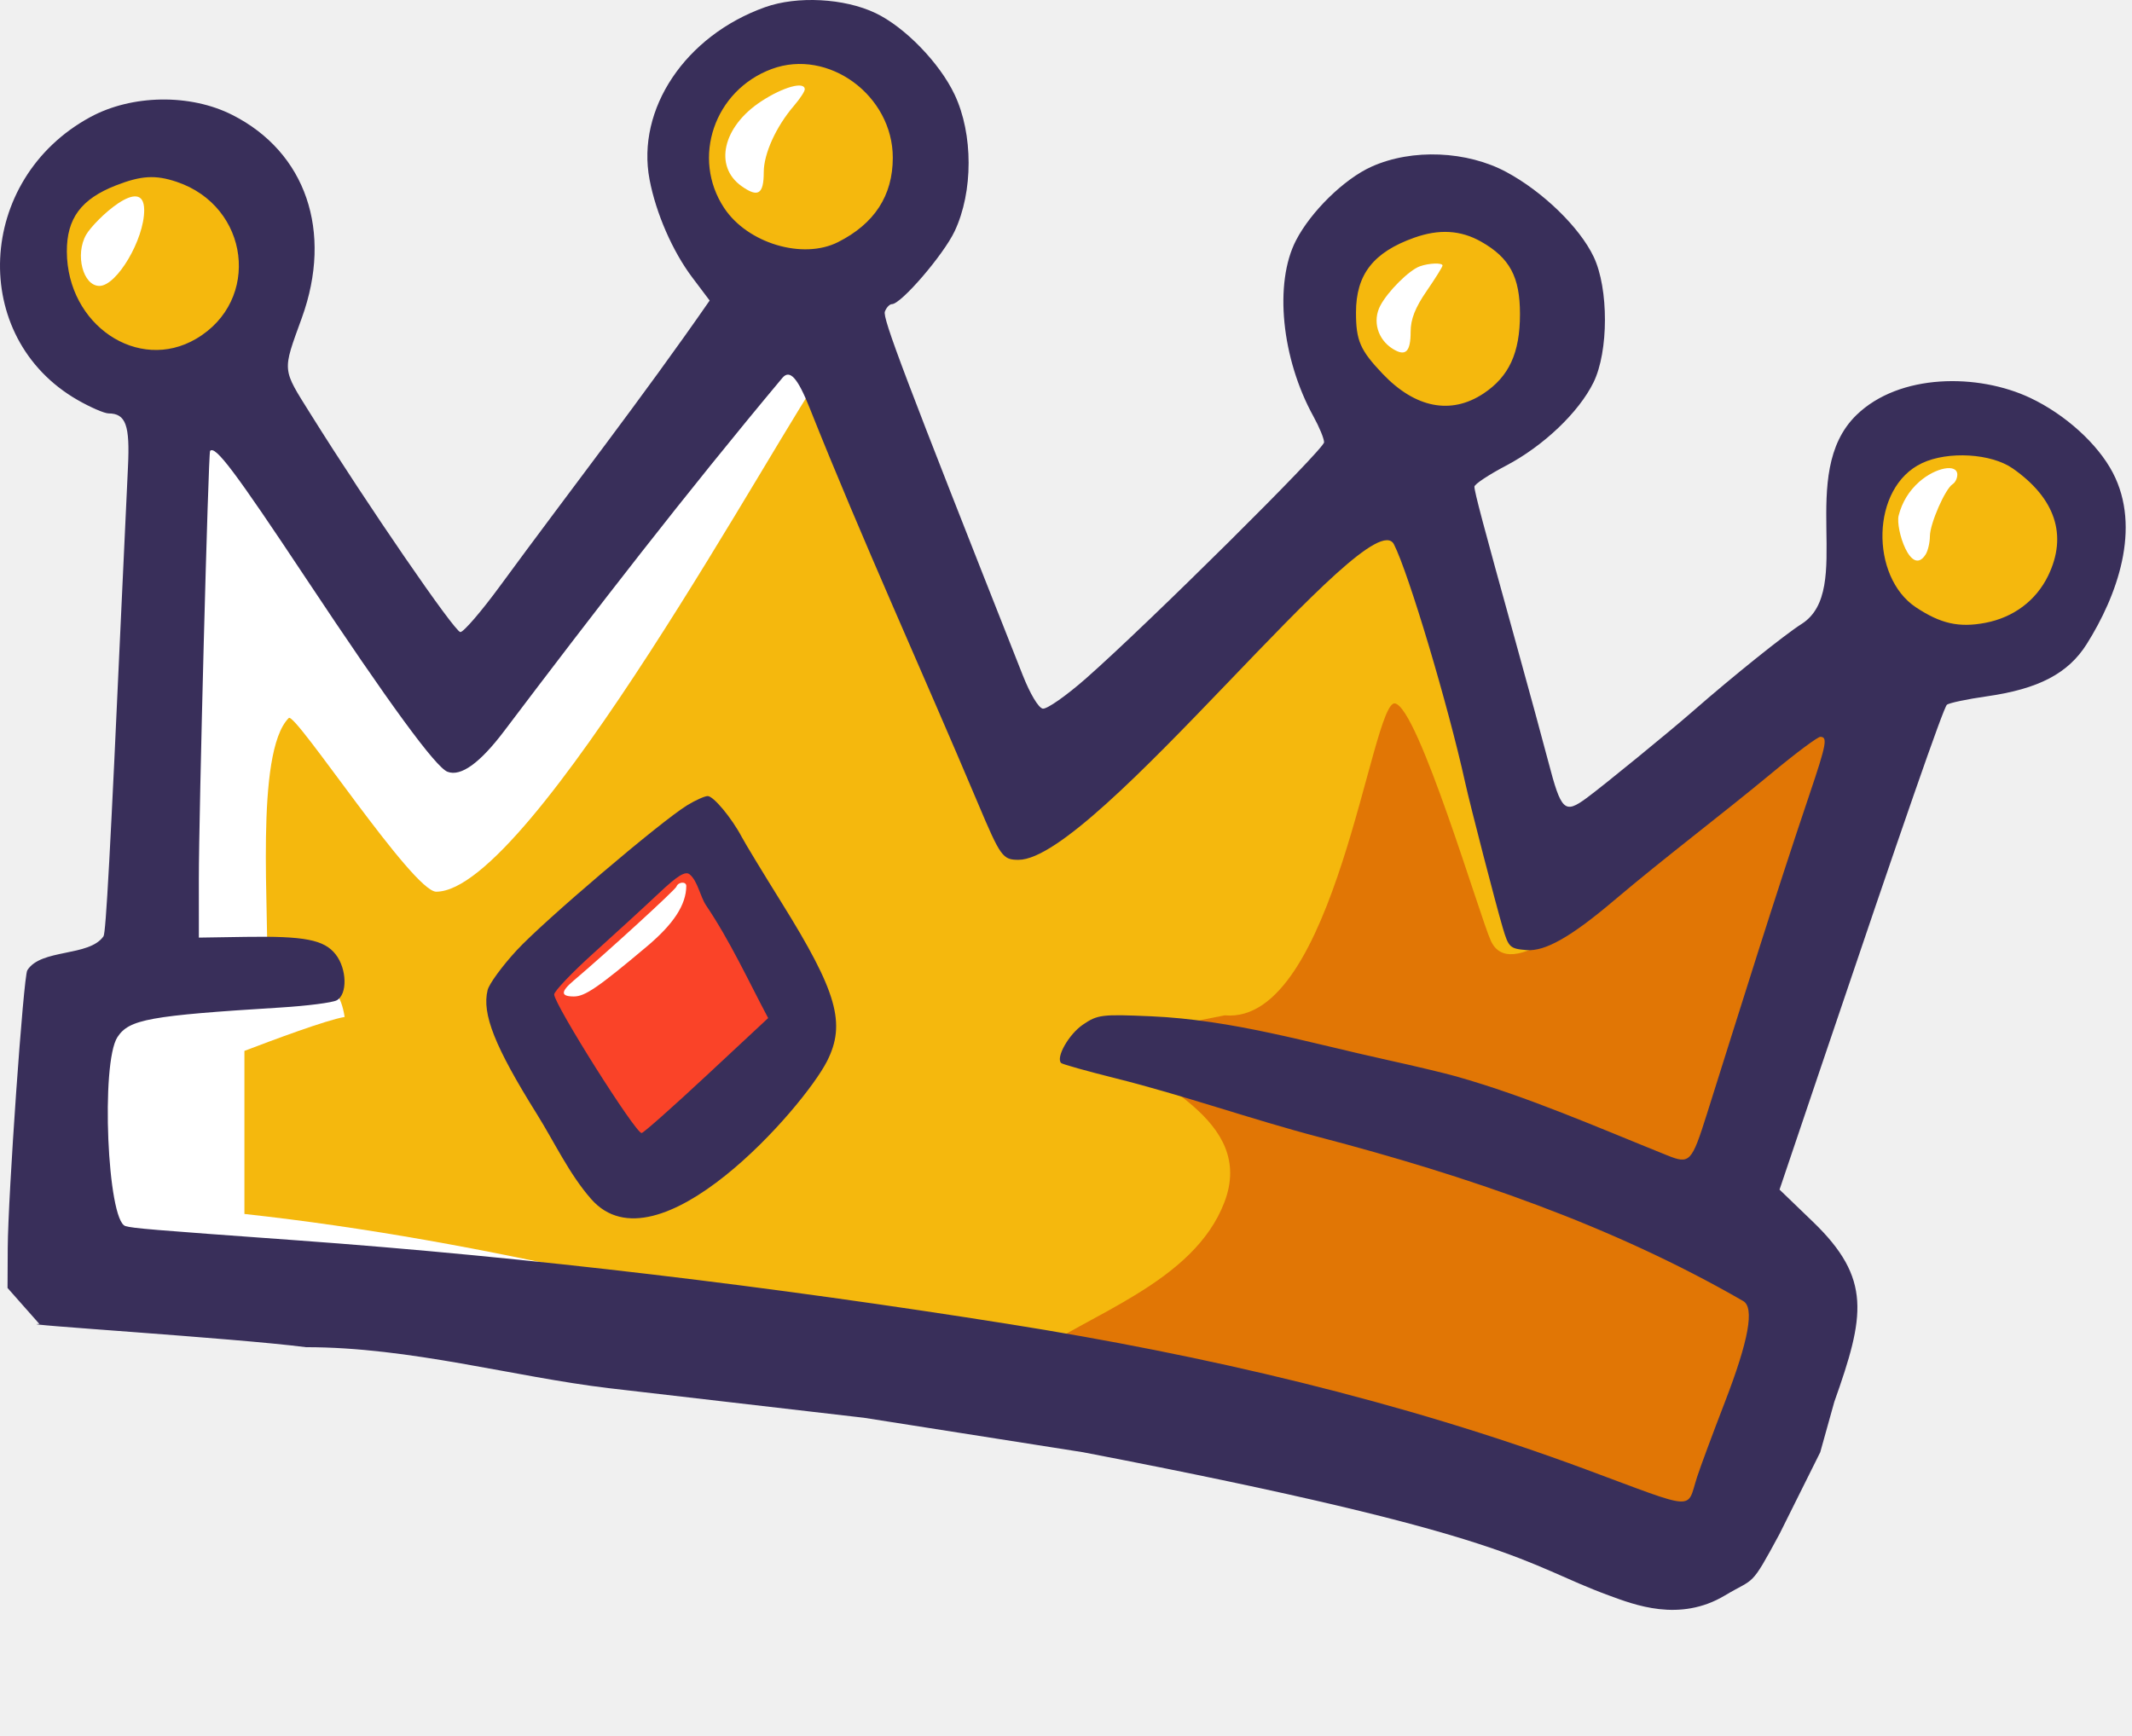
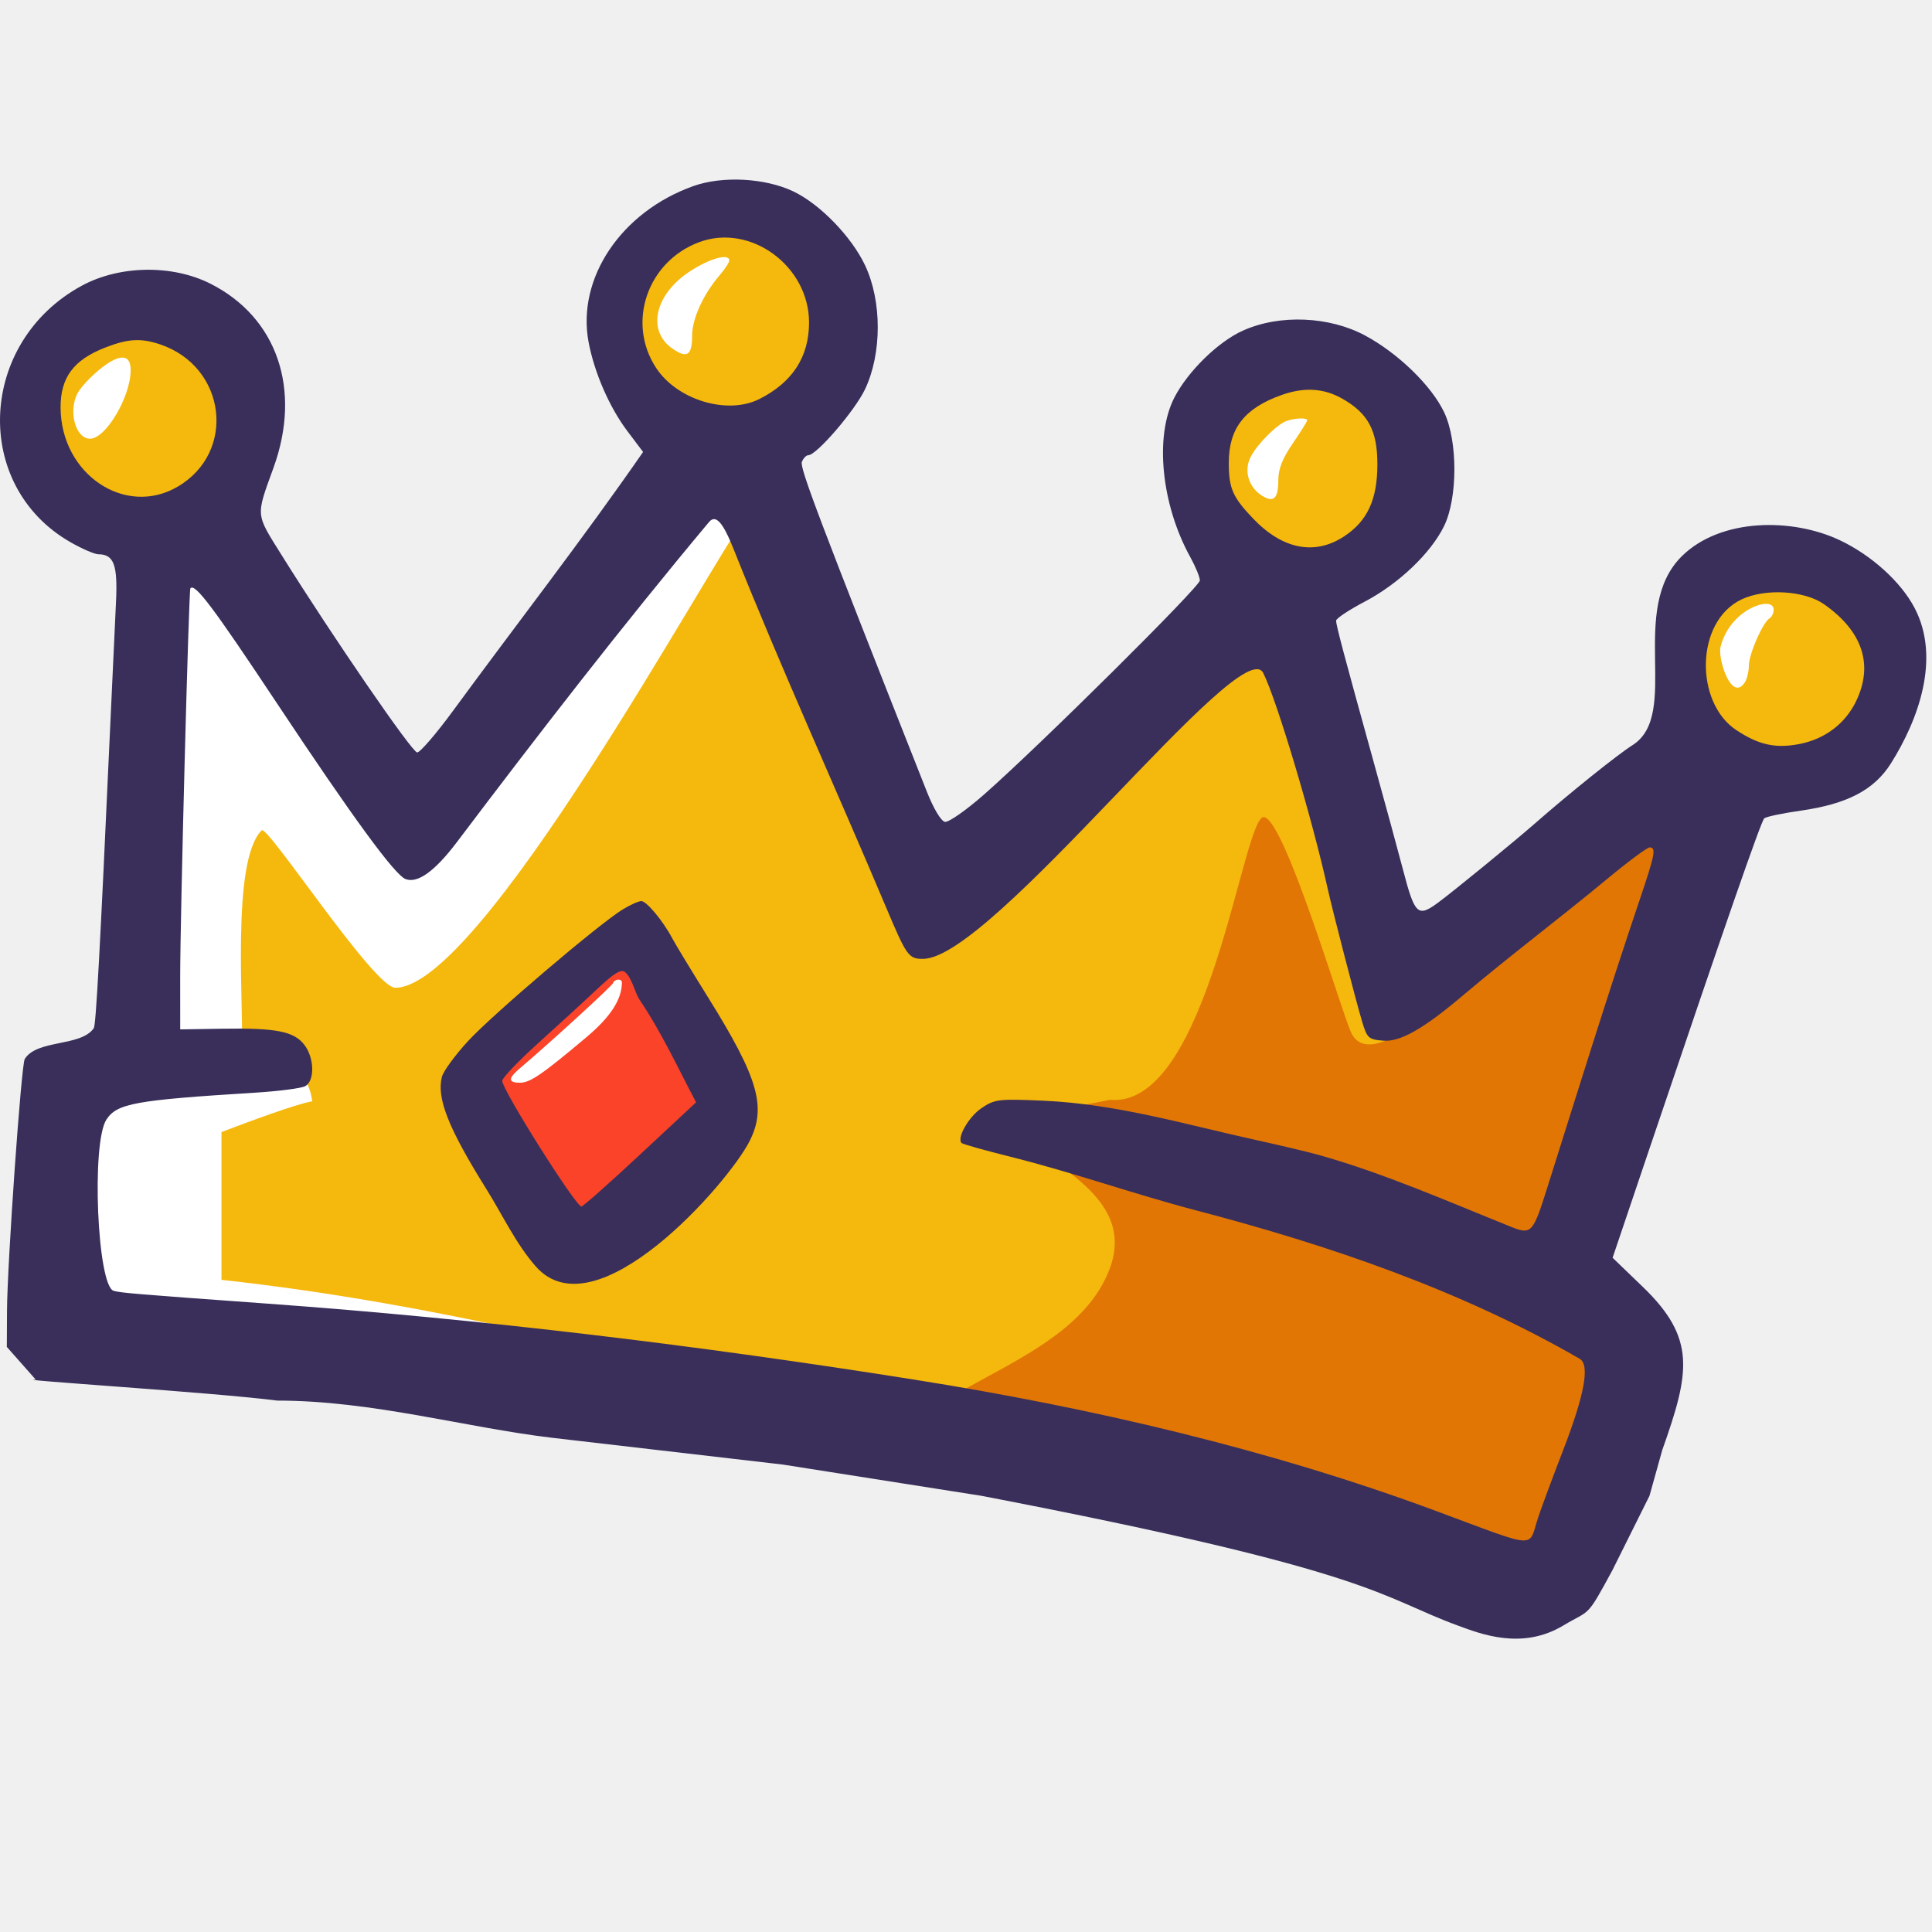
- <svg xmlns="http://www.w3.org/2000/svg" viewBox="0 0 468 381" fill="none">
+ <svg xmlns="http://www.w3.org/2000/svg" viewBox="0 -43.5 468 468" fill="none">
  <path d="M203.653 122.773L147.153 294.773L14.652 280.773V222.273L31.152 213.273L42.153 82.773L103.153 153.773L177.153 66.273L203.653 122.773Z" fill="white" />
  <path d="M48.653 55.273C48.653 64.938 40.818 72.773 31.152 72.773C21.488 72.773 13.652 64.938 13.652 55.273C13.652 45.608 21.488 37.773 31.152 37.773C40.818 37.773 48.653 45.608 48.653 55.273Z" fill="white" />
  <path d="M188.653 30.273C188.653 39.938 180.818 47.773 171.153 47.773C161.488 47.773 153.653 39.938 153.653 30.273C153.653 20.608 161.488 12.773 171.153 12.773C180.818 12.773 188.653 20.608 188.653 30.273Z" fill="white" />
  <path d="M327.653 66.273C327.653 75.938 319.818 83.773 310.153 83.773C300.488 83.773 292.653 75.938 292.653 66.273C292.653 56.608 300.488 48.773 310.153 48.773C319.818 48.773 327.653 56.608 327.653 66.273Z" fill="white" />
  <path d="M440.653 112.273C440.653 121.938 432.818 129.773 423.153 129.773C413.488 129.773 405.653 121.938 405.653 112.273C405.653 102.608 413.488 94.773 423.153 94.773C432.818 94.773 440.653 102.608 440.653 112.273Z" fill="white" />
  <path fill-rule="evenodd" clip-rule="evenodd" d="M432.153 94.773C445.131 94.773 455.653 105.294 455.653 118.273C455.653 131.252 445.131 141.773 432.153 141.773C419.174 141.773 408.653 131.252 408.653 118.273C408.653 105.294 419.174 94.773 432.153 94.773ZM429.653 104.214C429.653 101.724 424.909 102.609 421.307 105.772C419.063 107.742 417.508 110.292 416.776 113.2C416.058 116.05 419.473 126.83 422.702 121.727C423.208 120.927 423.629 119.12 423.638 117.712C423.654 114.943 427.005 107.291 428.646 106.278C429.2 105.935 429.652 105.007 429.653 104.214Z" fill="#F5B80D" />
  <path fill-rule="evenodd" clip-rule="evenodd" d="M316.153 45.773C329.131 45.773 339.653 56.294 339.653 69.273C339.653 82.252 329.131 92.773 316.153 92.773C303.174 92.773 292.653 82.252 292.653 69.273C292.653 56.294 303.174 45.773 316.153 45.773ZM316.653 58.297C316.653 57.642 313.651 57.75 311.653 58.477C309.29 59.337 304.618 63.998 302.985 67.126C301.238 70.471 302.409 74.515 305.723 76.585C308.538 78.342 309.653 77.276 309.653 72.826C309.653 70.086 310.648 67.55 313.153 63.909C315.077 61.112 316.651 58.587 316.653 58.297Z" fill="#F5B80D" />
  <path fill-rule="evenodd" clip-rule="evenodd" d="M33.153 34.773C46.131 34.773 56.653 45.294 56.653 58.273C56.653 71.252 46.131 81.773 33.153 81.773C20.174 81.773 9.653 71.252 9.653 58.273C9.653 45.294 20.174 34.773 33.153 34.773ZM31.652 46.151C31.652 38.02 20.658 48.462 18.902 51.548C16.43 55.896 18.221 62.773 21.825 62.773C25.634 62.773 31.652 52.593 31.652 46.151Z" fill="#F5B80D" />
  <path fill-rule="evenodd" clip-rule="evenodd" d="M175.153 11.773C188.131 11.773 198.653 22.294 198.653 35.273C198.653 48.252 188.131 58.773 175.153 58.773C162.174 58.773 151.653 48.252 151.653 35.273C151.653 22.294 162.174 11.773 175.153 11.773ZM176.653 19.617C176.652 17.771 171.881 19.097 167.032 22.292C158.657 27.81 156.659 36.505 162.766 40.854C166.401 43.442 167.652 42.661 167.653 37.808C167.653 33.738 170.357 27.789 174.284 23.218C175.586 21.702 176.653 20.082 176.653 19.617Z" fill="#F5B80D" />
  <path d="M228.653 174.273L308.153 103.773L343.153 191.773L415.153 146.273L383.153 255.273L390.153 285.273L370.058 340.164C264.085 321.232 160.183 278.177 53.653 266.525V230.723C59.704 228.413 71.639 223.942 75.653 223.273C74.128 213.515 68.277 215.675 58.653 214.773C59.157 200.916 55.851 165.188 63.39 157.636C64.799 156.227 90.603 195.773 95.755 195.773C116.553 195.769 171.595 93.719 180.653 81.773L228.653 174.273ZM113.653 216.273L138.653 259.273L178.653 226.273L153.153 183.273L113.653 216.273Z" fill="#F5B80D" />
  <path d="M178.653 226.273L138.653 259.273L113.653 216.273L153.153 183.273L178.653 226.273ZM150.647 194.523C150.655 193.475 148.892 193.582 148.486 194.655C148.204 195.402 133.17 209.153 125.903 215.311C123.031 217.744 123.053 218.773 125.975 218.773C128.415 218.773 131.297 216.798 142.023 207.773C147.884 202.841 150.617 198.643 150.647 194.523Z" fill="#FA4328" />
  <path d="M383.653 274.773L391.653 287.773L375.653 344.773L225.153 298.273C239.18 288.402 262.041 281.563 268.769 263.958C275.716 245.754 252.352 237.564 241.653 228.273L268.846 222.917C293.055 225.13 301.068 153.543 306.217 154.435C311.304 155.333 324.821 201.177 327.247 206.523C335.461 224.615 388.653 154.435 411.153 150.273L383.653 274.773Z" fill="#E17605" />
  <path fill-rule="evenodd" clip-rule="evenodd" d="M167.939 1.579C150.444 7.827 139.649 23.936 142.584 39.414C143.987 46.81 147.636 55.176 151.966 60.921L155.779 65.982C141.022 87.287 125.066 107.769 109.75 128.672C105.678 134.228 101.766 138.773 101.057 138.773C99.829 138.773 80.641 110.836 68.234 90.99C61.84 80.76 61.931 81.742 66.263 69.773C73.118 50.834 67.144 33.403 50.998 25.233C41.707 20.531 28.94 20.762 19.831 25.7C-5.314 39.334 -6.878 74.103 17.038 87.821C19.851 89.434 22.907 90.758 23.831 90.764C27.619 90.785 28.544 93.339 28.09 102.529C27.852 107.338 27.218 120.948 26.68 132.773C24.224 186.887 23.248 204.801 22.721 205.563C19.569 210.116 8.955 208.233 5.992 213.034C5.15 214.396 1.757 262.588 1.698 274.023L1.653 282.773L8.653 290.686C1.764 290.68 51.653 293.773 67.153 295.773C90.153 295.773 112.678 302.273 133.652 304.773L189.653 311.273L237.729 318.837C333.653 337.273 334.03 343.273 353.153 350.273C358.653 352.286 368.653 356.273 378.655 350.273C385.323 346.273 384.153 348.773 390.63 336.773L399.566 318.837L402.653 307.773C409.347 288.917 410.917 280.717 397.947 268.226L390.63 261.178L399.566 234.726C417.924 180.385 426.594 155.434 427.362 154.736C427.797 154.34 431.753 153.503 436.153 152.876C447.494 151.258 454.002 147.851 458.058 141.407C464.728 130.808 470.144 115.929 463.784 103.773C460.479 97.457 453.366 91.008 445.692 87.372C434.213 81.933 416.949 81.956 407.519 91.114C394.201 104.05 407.239 129.545 395.461 136.999C391.778 139.33 380.322 148.525 371.653 156.109C366.497 160.62 352.012 172.456 348.31 175.184C343.449 178.767 342.706 178.069 339.884 167.273C338.734 162.873 335.486 150.948 332.665 140.773C325.541 115.07 323.653 107.961 323.653 106.846C323.653 106.316 326.785 104.236 330.613 102.225C338.805 97.92 346.57 90.526 349.792 83.961C353.122 77.178 353.144 63.36 349.835 56.39C346.765 49.922 338.678 42.068 330.653 37.761C322.077 33.159 310.059 32.547 301.061 36.594C295.087 39.28 287.778 46.417 284.492 52.773C279.645 62.147 281.291 78.707 288.338 91.465C289.611 93.771 290.653 96.308 290.653 97.102C290.653 98.618 252.133 136.833 238.464 148.878C234.087 152.735 229.78 155.752 228.894 155.581C227.952 155.4 226.136 152.368 224.517 148.272C198.375 82.148 193.699 69.813 194.241 68.402C194.585 67.506 195.282 66.773 195.79 66.773C197.799 66.773 207.099 55.96 209.552 50.773C213.647 42.113 213.647 29.433 209.552 20.773C206.253 13.796 198.601 5.915 192.152 2.854C185.307 -0.396 174.989 -0.939 167.939 1.579ZM169.393 15.15C156.797 19.821 151.71 34.707 158.964 45.668C164.096 53.423 176.221 57.058 183.952 53.159C191.959 49.12 195.973 42.943 195.98 34.645C195.993 20.943 181.811 10.544 169.393 15.15ZM25.444 40.708C17.805 43.694 14.643 47.964 14.675 55.246C14.745 71.349 30.311 81.851 43.047 74.387C57.377 65.99 54.797 45.283 38.754 39.911C34.108 38.356 30.98 38.543 25.444 40.708ZM310.412 52.196C301.453 55.393 297.663 60.265 297.657 68.589C297.652 74.777 298.569 76.887 303.521 82.086C310.673 89.594 318.506 91.122 325.641 86.4C331.259 82.682 333.653 77.471 333.653 68.961C333.653 60.794 331.413 56.617 325.123 53.055C320.638 50.514 315.899 50.238 310.412 52.196ZM171.737 82.972C150.678 108.145 130.467 134.293 110.677 160.491C105.345 167.547 101.154 170.563 98.236 169.443C95.633 168.445 85.496 154.589 67.153 126.96C51.525 103.421 47.255 97.746 46.118 98.999C45.727 99.43 43.642 178.831 43.648 193.063L43.653 205.853L53.903 205.691C66.861 205.487 71.15 206.318 73.671 209.522C76.174 212.705 76.303 218.36 73.903 219.624C72.939 220.131 67.427 220.838 61.653 221.196C32.761 222.985 28.346 223.786 25.782 227.698C22.087 233.334 23.559 268.048 27.54 269.187C29.265 269.68 32.792 269.974 64.653 272.277C116.892 276.053 169.661 282.474 221.402 290.686C264.282 297.491 307.463 307.512 348.153 322.619C372.87 331.796 370.153 331.612 372.533 324.273C373.246 322.073 376.001 314.648 378.655 307.773C383.867 294.275 385.164 287.093 382.653 285.644C353.678 268.921 321.835 258.108 289.653 249.674C274.582 245.721 259.9 240.491 244.784 236.713C238.532 235.15 233.198 233.652 232.93 233.384C231.718 232.172 234.629 227.054 237.729 224.949C240.949 222.762 241.833 222.654 252.652 223.125C270.542 223.902 287.283 228.927 304.653 232.744C310.428 234.013 317.178 235.624 319.653 236.324C335.422 240.784 350.738 247.533 365.95 253.648C370.925 255.649 371.325 255.232 374.704 244.523C382.109 221.071 389.394 197.538 397.264 174.238C400.921 163.41 401.226 161.773 399.586 161.773C399 161.773 394.316 165.26 389.177 169.523C377.641 179.09 365.64 188.089 354.206 197.773C344.818 205.723 339.152 208.928 335.083 208.592C331.465 208.292 331.148 207.998 329.896 203.773C328.348 198.544 322.745 176.897 321.614 171.773C317.863 154.775 309.231 125.897 305.997 119.523C300.772 109.226 240.352 188.773 223.579 188.773C220.097 188.773 219.634 188.126 214.634 176.273C202.433 147.346 189.341 118.727 177.725 89.562C175.083 82.926 173.361 81.031 171.737 82.972ZM421.924 101.673C410.596 106.985 410.509 126.679 420.584 133.346C426.016 136.941 430.031 137.839 435.789 136.747C441.998 135.57 446.953 131.85 449.603 126.377C453.881 117.54 451.19 109.398 441.829 102.854C437.095 99.546 427.655 98.986 421.924 101.673ZM150.867 176.783C145.118 180.289 119.372 202.193 113.41 208.652C110.251 212.073 107.385 215.992 107.042 217.36C105.737 222.559 108.619 229.821 117.847 244.587C121.714 250.775 124.931 257.74 129.774 263.26C144.311 279.809 176.369 243.13 181.527 233.018C185.75 224.74 183.756 217.753 171.598 198.228C167.503 191.653 163.561 185.151 162.836 183.78C160.62 179.587 156.618 174.773 155.351 174.777C154.692 174.779 152.674 175.682 150.867 176.783ZM144.637 196.1C141.62 198.949 135.215 204.827 130.402 209.16C125.59 213.494 121.653 217.622 121.653 218.333C121.653 220.51 139.449 248.734 140.838 248.76C141.216 248.767 147.621 243.091 155.073 236.146L168.622 223.519C164.242 215.259 160.239 206.546 155.003 198.791C153.693 196.851 153.174 193.451 151.387 191.968C150.447 191.188 148.718 192.245 144.637 196.1Z" fill="#392F5A" />
</svg>
